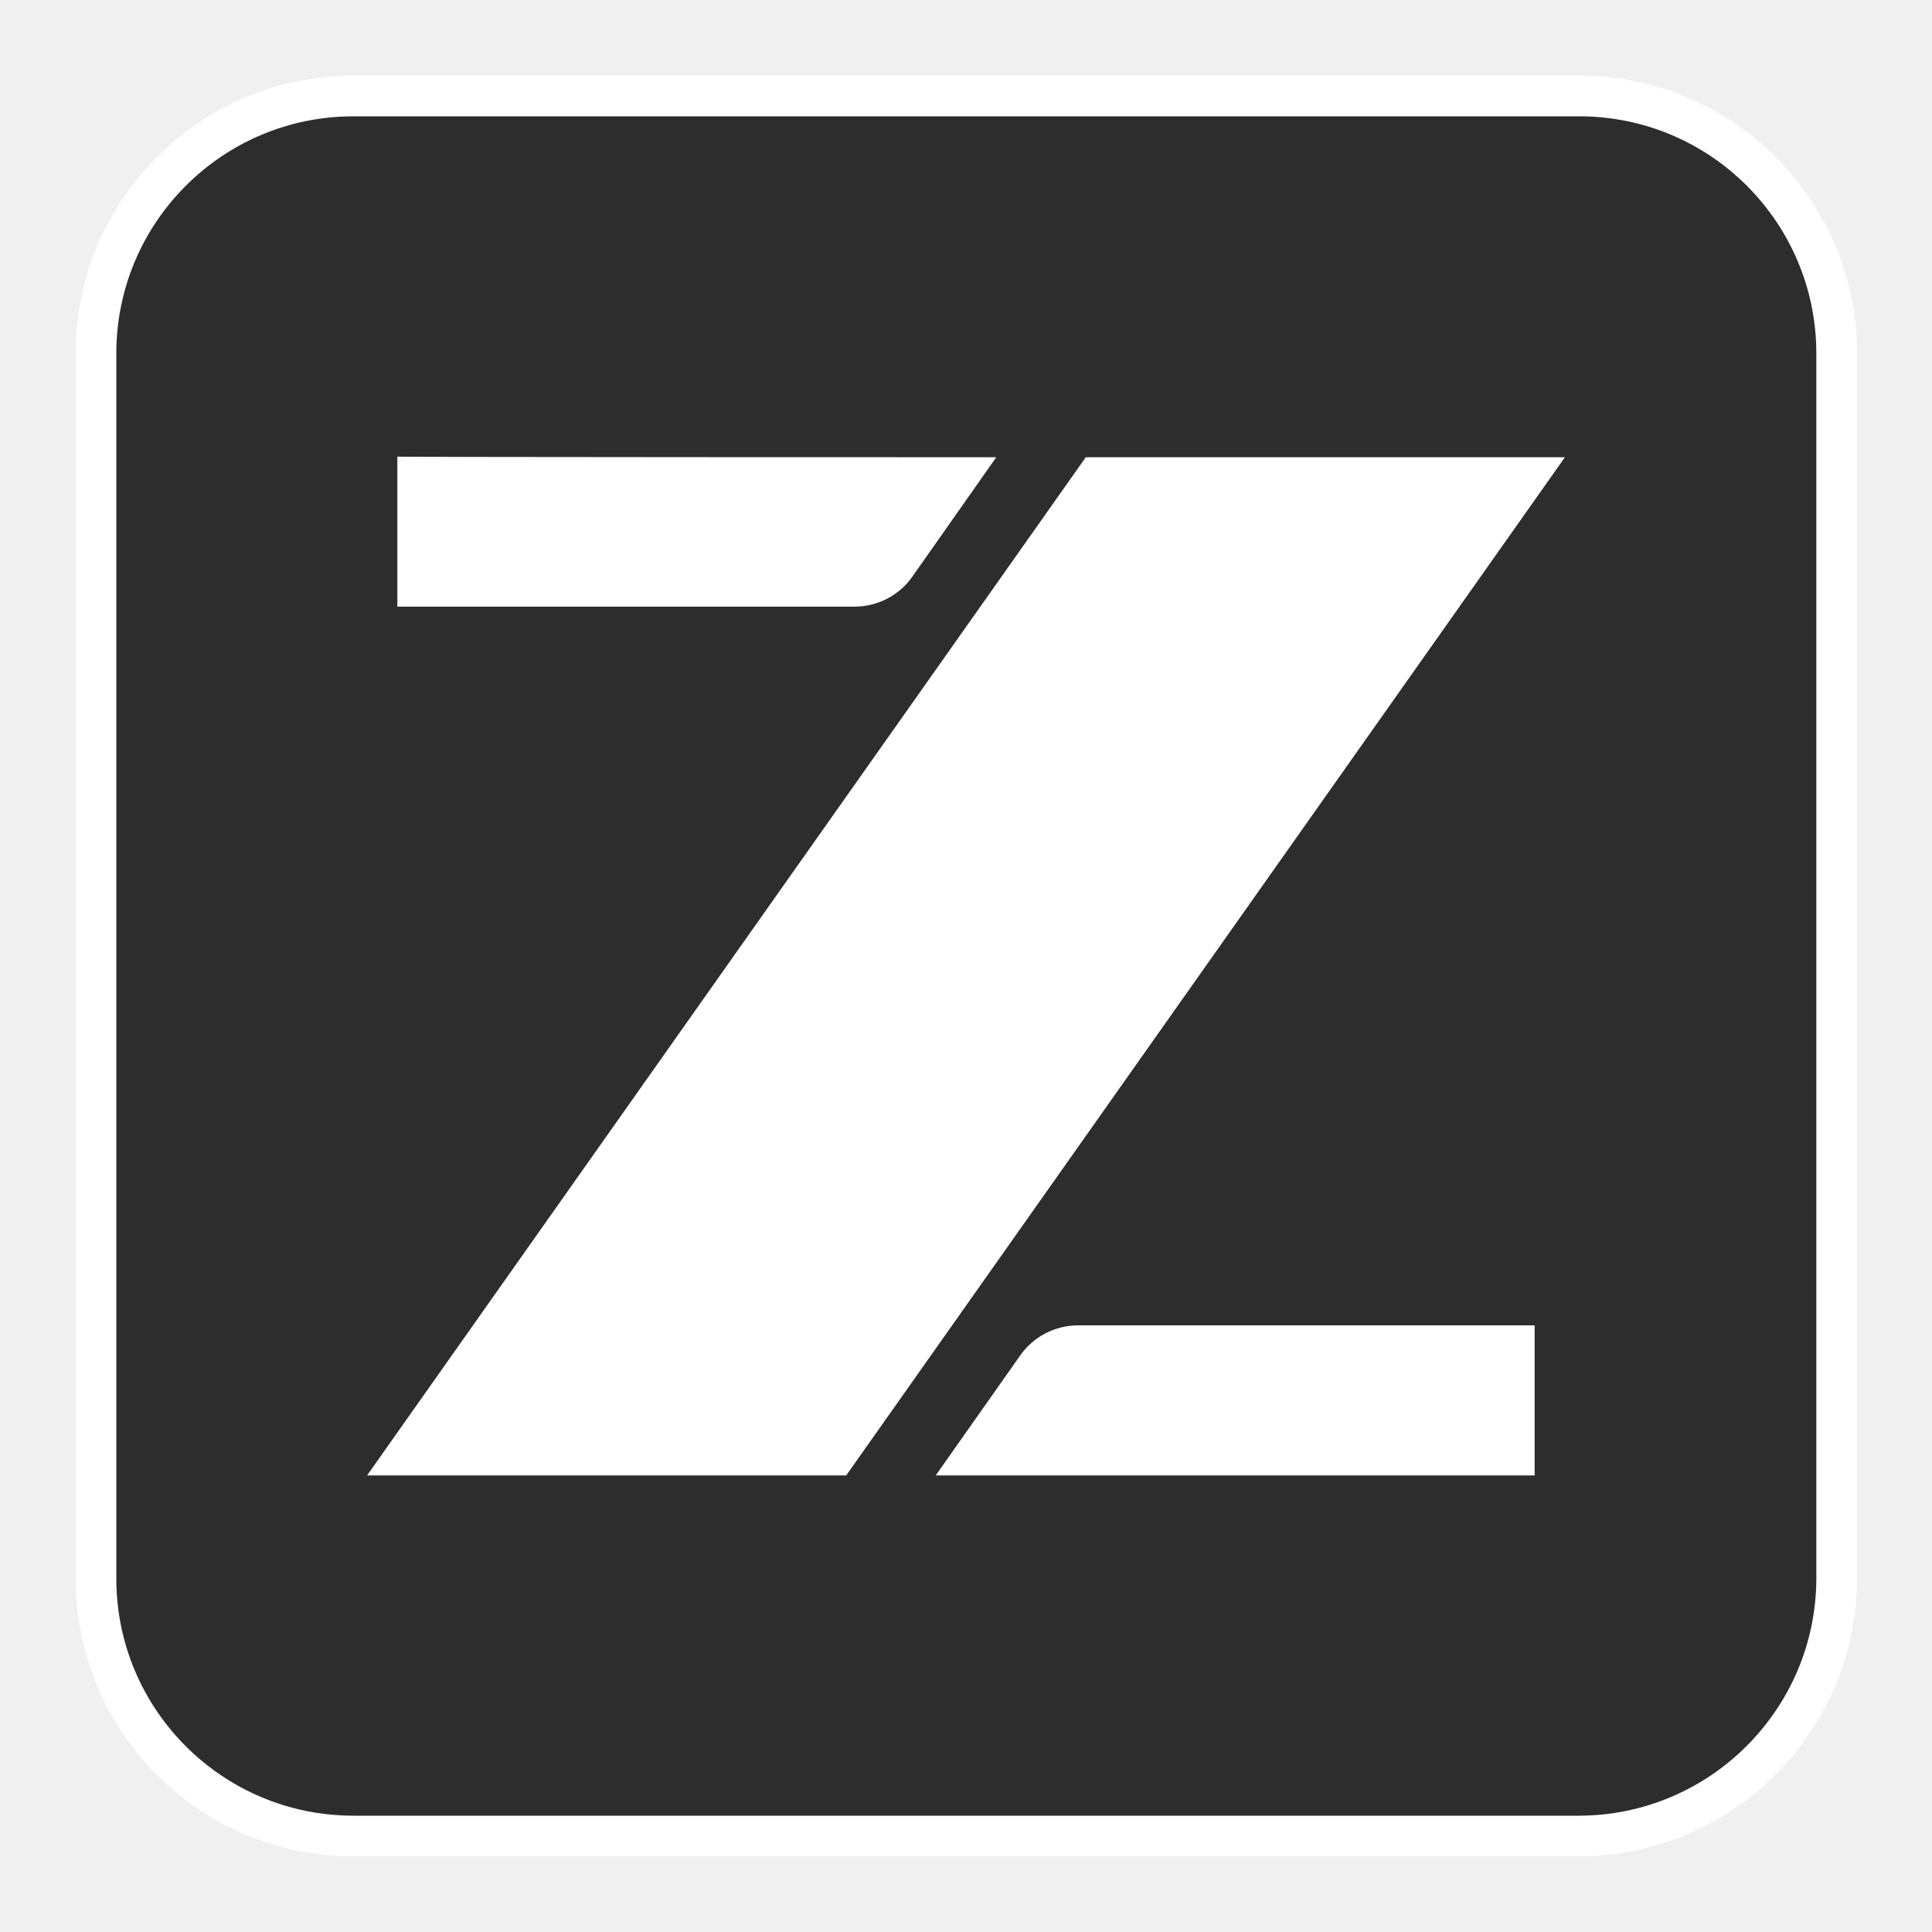
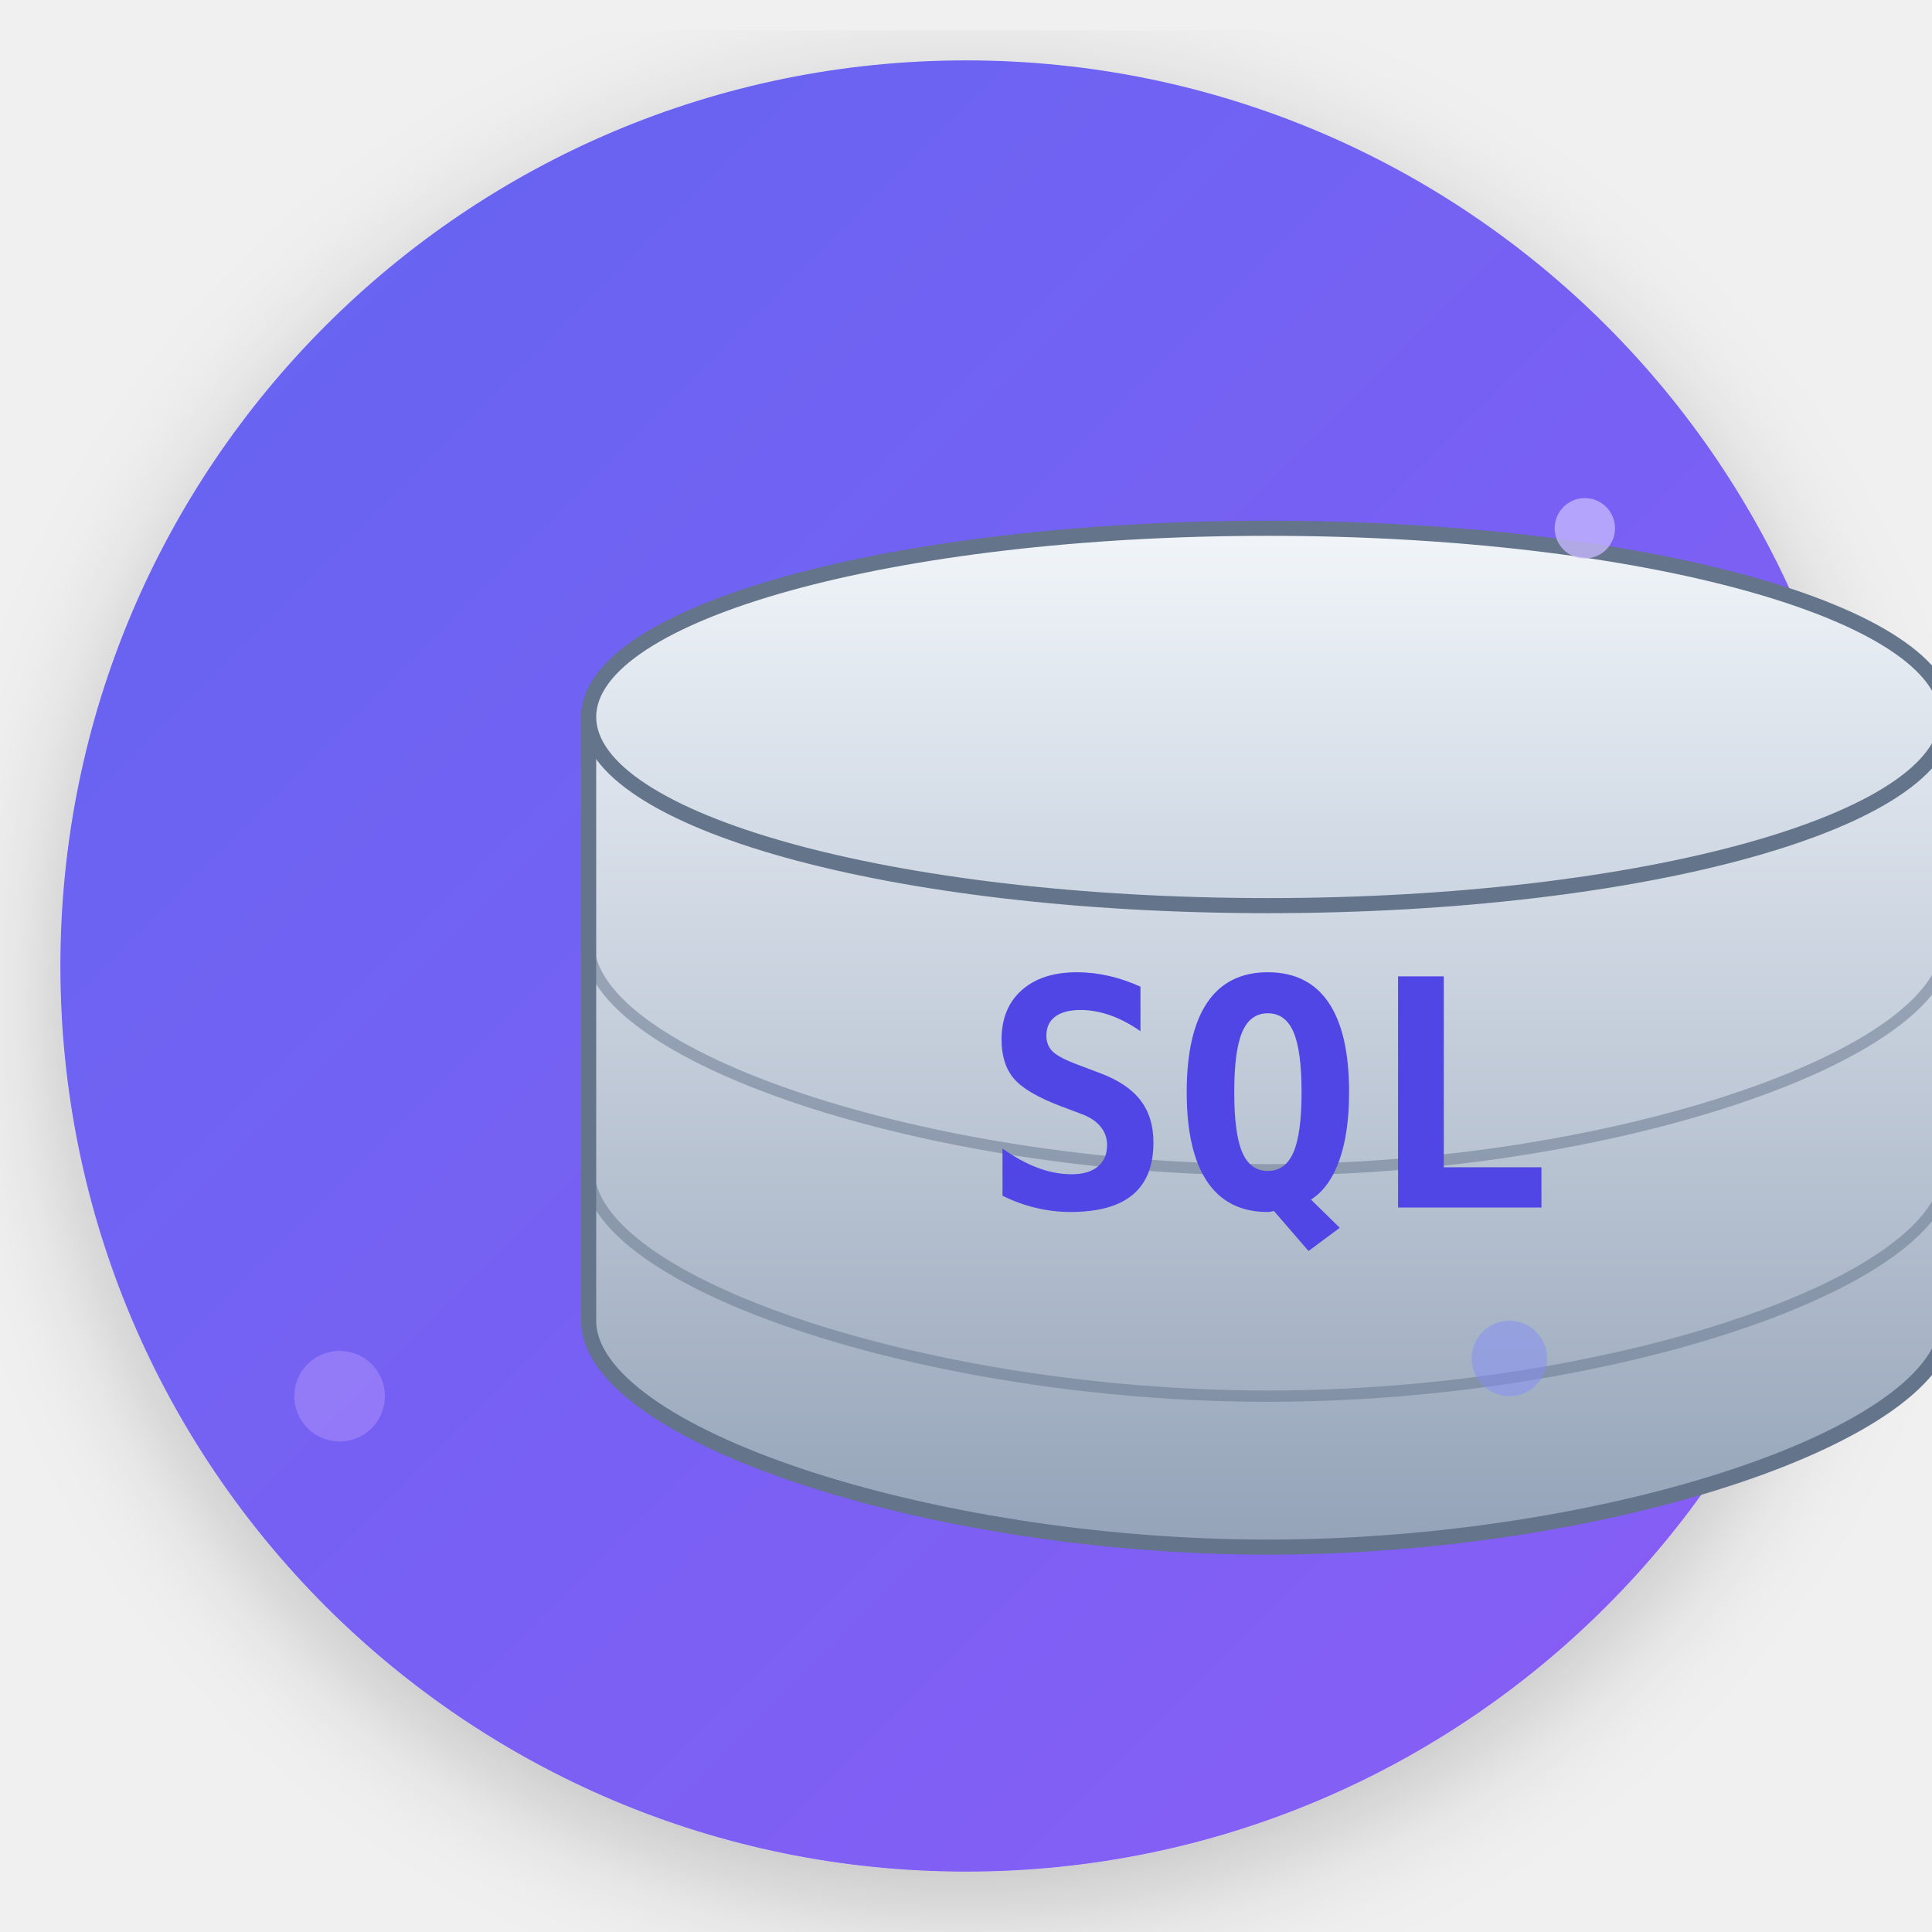
- <svg xmlns="http://www.w3.org/2000/svg" version="1.1" x="0px" y="0px" viewBox="0 0 30 30" style="enable-background:new 0 0 30 30;" xml:space="preserve">
+ <svg xmlns="http://www.w3.org/2000/svg" viewBox="0 0 256 256" width="256" height="256">
  <defs>
-     <style type="text/css">
-     .st194{fill:#2D2D2D;stroke:#FFFFFF;stroke-width:0.632;stroke-miterlimit:10;}
-     .st23{fill:#FFFFFF;}
- 
-     .z-breathe {
-       animation: breathe 2.5s ease-in-out infinite;
-     }
- 
-     @keyframes breathe {
-       0%, 100% { opacity: 0.7; }
-       50% { opacity: 1; }
-     }
-   </style>
+     <linearGradient id="bg" x1="0%" y1="0%" x2="100%" y2="100%">
+       <stop offset="0%" style="stop-color:#6366f1;stop-opacity:1" />
+       <stop offset="100%" style="stop-color:#8b5cf6;stop-opacity:1" />
+     </linearGradient>
+     <linearGradient id="cylinder" x1="0%" y1="0%" x2="0%" y2="100%">
+       <stop offset="0%" style="stop-color:#e2e8f0;stop-opacity:1" />
+       <stop offset="100%" style="stop-color:#94a3b8;stop-opacity:1" />
+     </linearGradient>
+     <linearGradient id="top" x1="0%" y1="0%" x2="0%" y2="100%">
+       <stop offset="0%" style="stop-color:#f1f5f9;stop-opacity:1" />
+       <stop offset="100%" style="stop-color:#cbd5e1;stop-opacity:1" />
+     </linearGradient>
+     <filter id="shadow" x="-10%" y="-10%" width="120%" height="120%">
+       <feDropShadow dx="0" dy="4" stdDeviation="8" flood-color="#000" flood-opacity="0.2" />
+     </filter>
  </defs>
-   <g>
-     <path class="st194" d="M24.51,28.51H5.49c-2.21,0-4-1.79-4-4V5.49c0-2.21,1.79-4,4-4h19.03c2.21,0,4,1.79,4,4v19.03     C28.51,26.72,26.72,28.51,24.51,28.51z" />
-     <g class="z-breathe">
-       <path class="st23" d="M15.47,7.1l-1.3,1.85c-0.2,0.29-0.54,0.47-0.9,0.47h-7.1V7.09C6.16,7.1,15.47,7.1,15.47,7.1z" />
-       <polygon class="st23" points="24.3,7.1 13.14,22.91 5.7,22.91 16.86,7.1" />
-       <path class="st23" d="M14.53,22.91l1.31-1.86c0.2-0.29,0.54-0.47,0.9-0.47h7.09v2.33H14.53z" />
-     </g>
+   <circle cx="128" cy="128" r="120" fill="url(#bg)" filter="url(#shadow)" />
+   <g transform="translate(68, 55)">
+     <path d="M10,40 L10,120 C10,135 55,150 100,150 C145,150 190,135 190,120 L190,40 Z" fill="url(#cylinder)" stroke="#64748b" stroke-width="2" />
+     <ellipse cx="100" cy="40" rx="90" ry="25" fill="url(#top)" stroke="#64748b" stroke-width="2" />
+     <path d="M10,70 C10,85 55,100 100,100 C145,100 190,85 190,70" fill="none" stroke="#64748b" stroke-width="1.5" opacity="0.5" />
+     <path d="M10,100 C10,115 55,130 100,130 C145,130 190,115 190,100" fill="none" stroke="#64748b" stroke-width="1.5" opacity="0.5" />
+     <text x="100" y="105" font-family="monospace" font-size="42" font-weight="bold" text-anchor="middle" fill="#4f46e5">SQL</text>
  </g>
+   <circle cx="45" cy="185" r="6" fill="#a78bfa" opacity="0.6" />
+   <circle cx="210" cy="70" r="4" fill="#c4b5fd" opacity="0.8" />
+   <circle cx="200" cy="180" r="5" fill="#818cf8" opacity="0.5" />
</svg>
